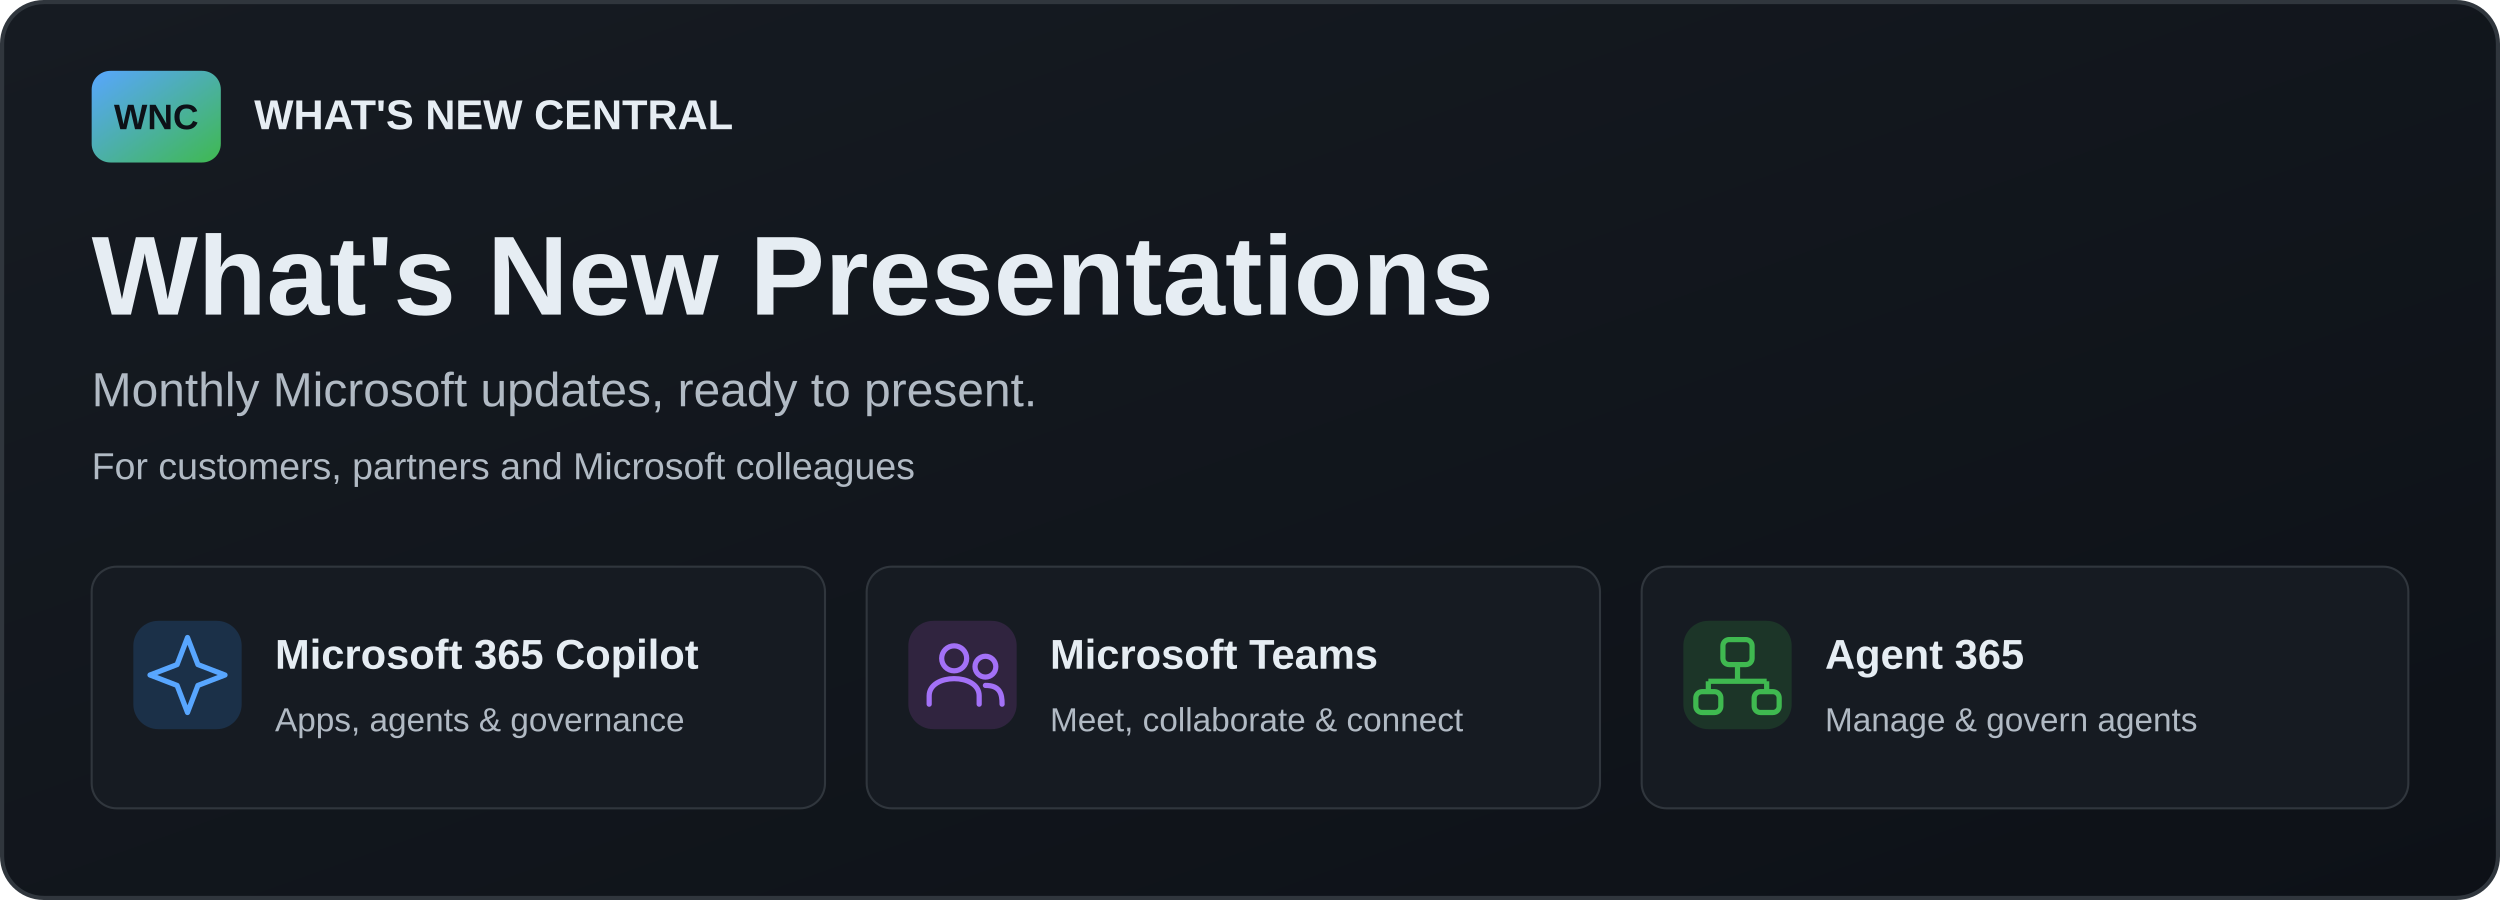
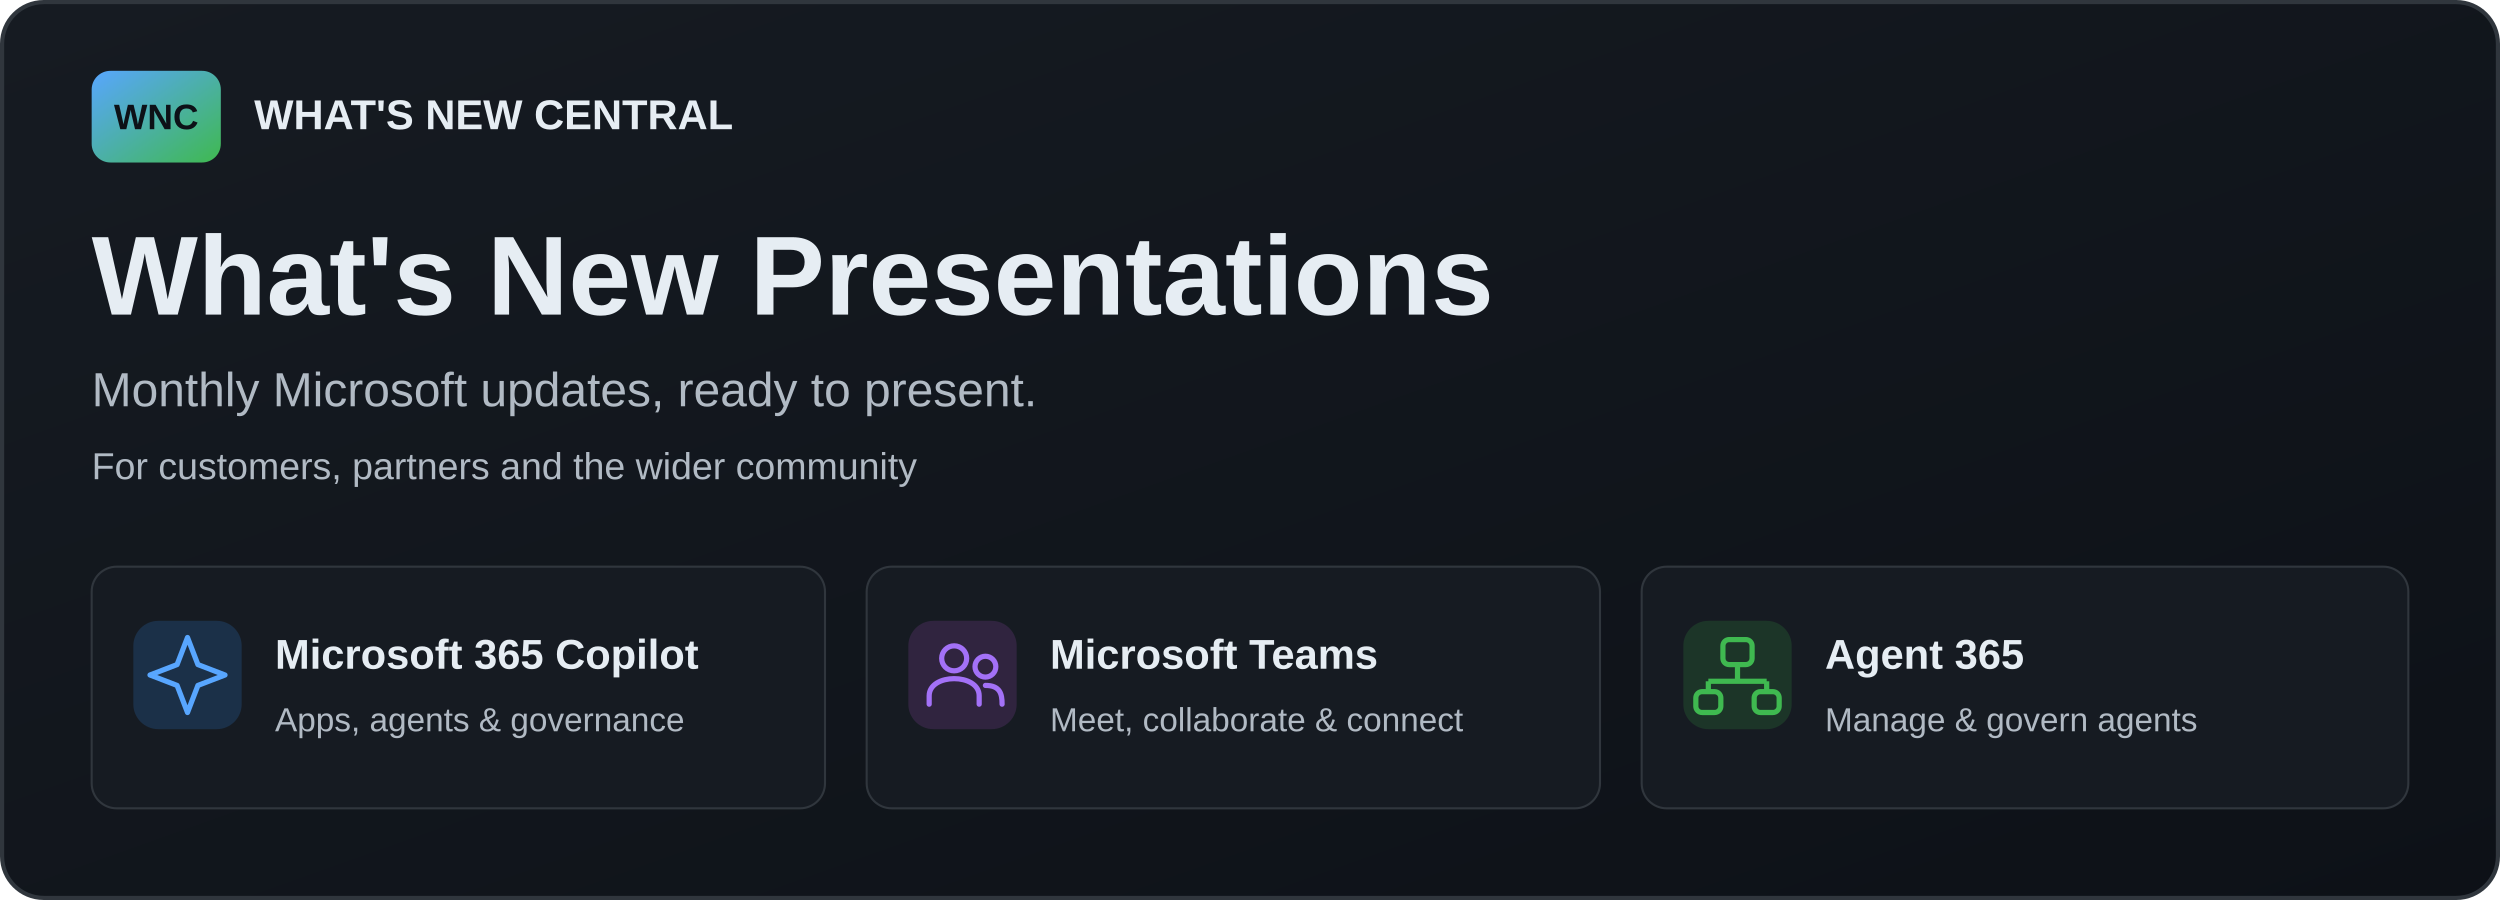
<svg xmlns="http://www.w3.org/2000/svg" width="1200" height="432" viewBox="0 0 1200 432" role="img" aria-labelledby="title description">
  <defs>
    <linearGradient id="background" x1="0" y1="0" x2="1" y2="1">
      <stop offset="0" stop-color="#161b22" />
      <stop offset="1" stop-color="#0d1117" />
    </linearGradient>
    <linearGradient id="brand" x1="0" y1="0" x2="1" y2="1">
      <stop offset="0" stop-color="#58a6ff" />
      <stop offset="1" stop-color="#a371f7" />
    </linearGradient>
    <linearGradient id="mark" x1="0" y1="0" x2="1" y2="1">
      <stop offset="0" stop-color="#58a6ff" />
      <stop offset="1" stop-color="#3fb950" />
    </linearGradient>
  </defs>
  <rect x="1" y="1" width="1198" height="430" rx="20" fill="url(#background)" stroke="#30363d" stroke-width="2" />
  <path d="M24 1H1176" stroke="url(#brand)" stroke-width="3" />
  <g font-family="Segoe UI, Arial, sans-serif">
    <rect x="44" y="34" width="62" height="44" rx="9" fill="url(#mark)" />
    <text x="75" y="62" text-anchor="middle" fill="#0d1117" font-size="17" font-weight="800">WNC</text>
    <text x="122" y="62" fill="#e6edf3" font-size="20" font-weight="600">WHAT'S NEW CENTRAL</text>
    <text x="44" y="151" fill="#e6edf3" font-size="54" font-weight="700">What's New Presentations</text>
    <text x="44" y="195" fill="#b1bac4" font-size="23">Monthly Microsoft updates, ready to present.</text>
-     <text x="44" y="230" fill="#b1bac4" font-size="18">For customers, partners and Microsoft colleagues</text>
+     <text x="44" y="230" fill="#b1bac4" font-size="18">For customers, partners and the wider community</text>
    <rect x="44" y="272" width="352" height="116" rx="12" fill="#161b22" stroke="#30363d" />
    <rect x="64" y="298" width="52" height="52" rx="12" fill="#1b3048" />
    <path d="M90 306L95 319L108 324L95 329L90 342L85 329L72 324L85 319Z" fill="none" stroke="#58a6ff" stroke-width="2.5" stroke-linejoin="round" />
    <text x="132" y="321" fill="#e6edf3" font-size="20" font-weight="600">Microsoft 365 Copilot</text>
    <text x="132" y="351" fill="#b1bac4" font-size="16">Apps, agents &amp; governance</text>
    <rect x="416" y="272" width="352" height="116" rx="12" fill="#161b22" stroke="#30363d" />
    <rect x="436" y="298" width="52" height="52" rx="12" fill="#30243f" />
    <g fill="none" stroke="#a371f7" stroke-width="2.5" stroke-linecap="round">
      <circle cx="458" cy="316" r="6" />
      <circle cx="473" cy="320" r="5" />
      <path d="M446 338V334C446 323 470 323 470 334V338M473 329C480 329 481 333 481 338" />
    </g>
    <text x="504" y="321" fill="#e6edf3" font-size="20" font-weight="600">Microsoft Teams</text>
    <text x="504" y="351" fill="#b1bac4" font-size="16">Meet, collaborate &amp; connect</text>
    <rect x="788" y="272" width="368" height="116" rx="12" fill="#161b22" stroke="#30363d" />
    <rect x="808" y="298" width="52" height="52" rx="12" fill="#1c3528" />
    <g fill="none" stroke="#3fb950" stroke-width="2.5" stroke-linejoin="round">
      <rect x="827" y="307" width="14" height="12" rx="3" />
      <path d="M834 319V327M820 327H848M820 327V332M848 327V332" />
      <rect x="814" y="332" width="12" height="10" rx="3" />
      <rect x="842" y="332" width="12" height="10" rx="3" />
    </g>
    <text x="876" y="321" fill="#e6edf3" font-size="20" font-weight="600">Agent 365</text>
    <text x="876" y="351" fill="#b1bac4" font-size="16">Manage &amp; govern agents</text>
  </g>
</svg>
